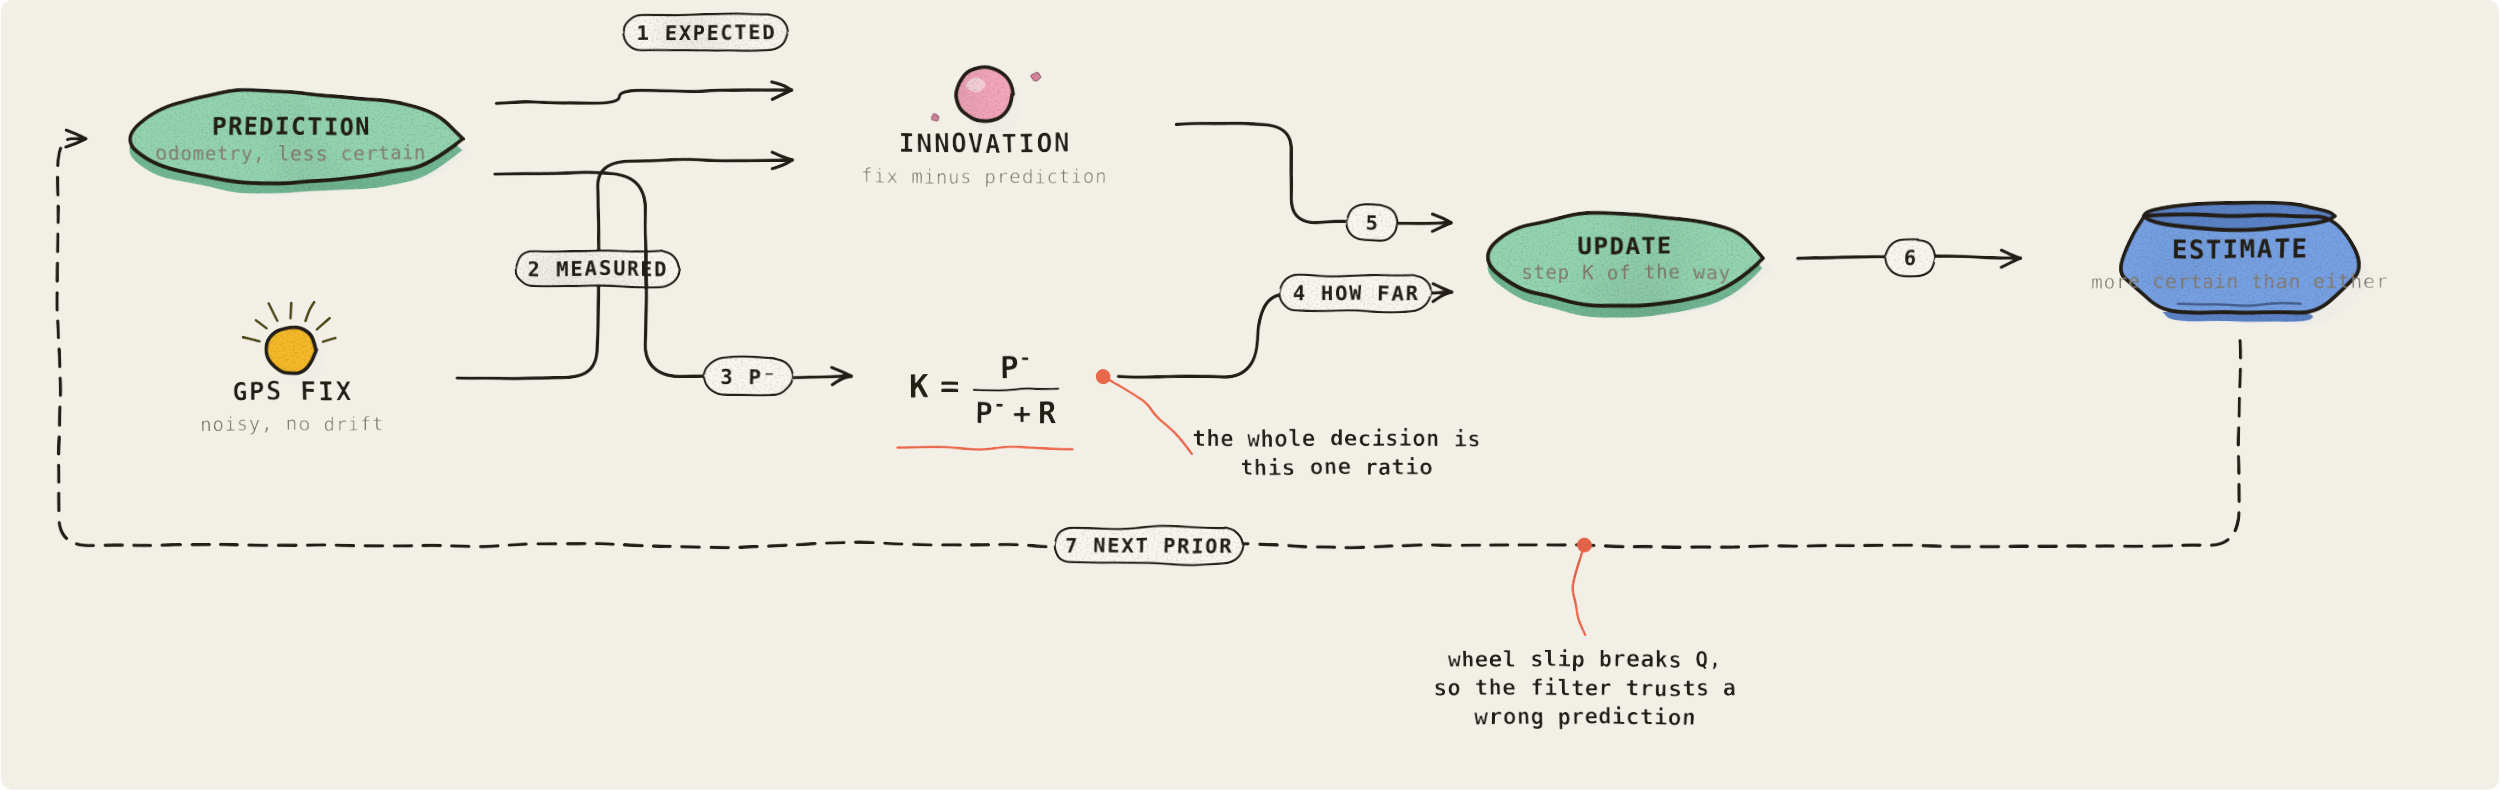
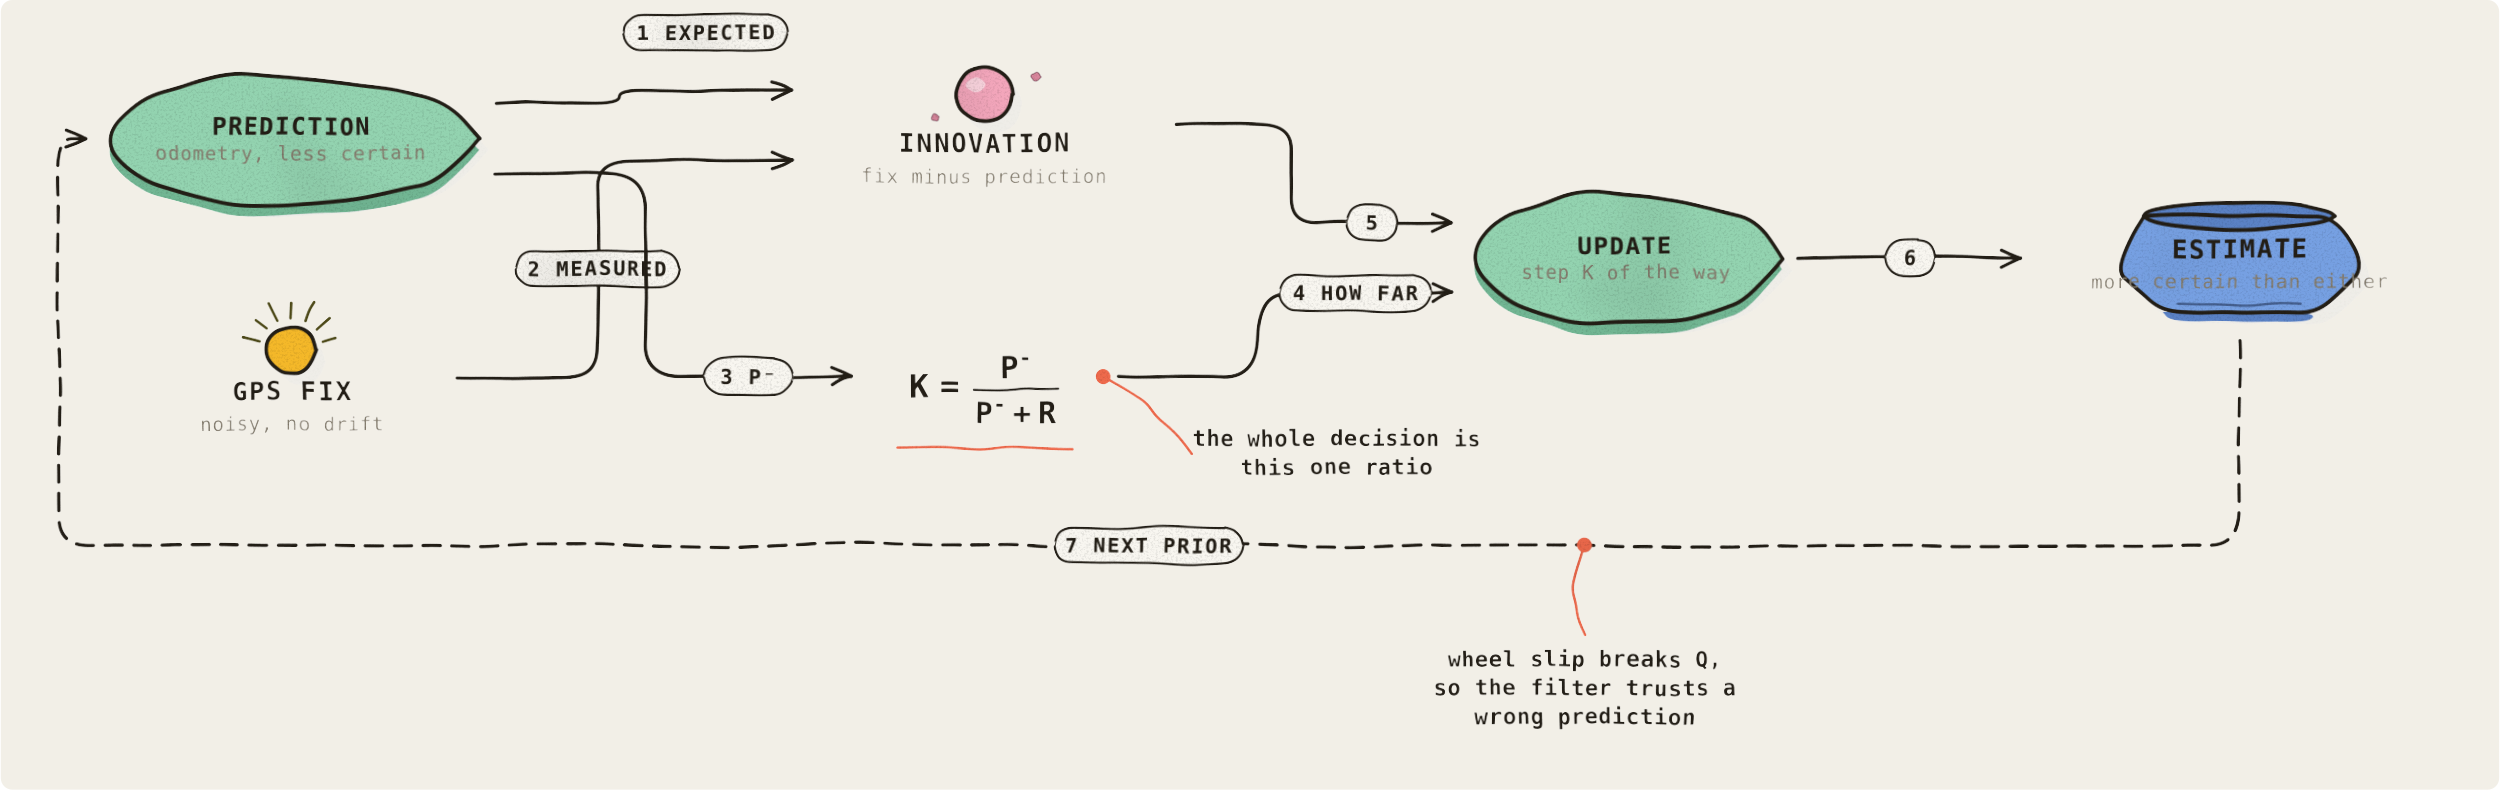
<svg xmlns="http://www.w3.org/2000/svg" viewBox="28.0 50.0 1298.4 410.4" width="1298" height="410" font-family="ui-monospace, 'SF Mono', Menlo, Consolas, monospace">
  <rect x="28.0" y="50.0" width="1298.4" height="410.4" fill="#f2efe7" rx="6" />
  <defs>
    <filter id="hand" x="-4%" y="-4%" width="108%" height="108%" color-interpolation-filters="sRGB">
      <feTurbulence type="fractalNoise" baseFrequency="0.029" numOctaves="2" seed="4" result="warp" />
      <feDisplacementMap in="SourceGraphic" in2="warp" scale="1.88" xChannelSelector="R" yChannelSelector="G" result="wob" />
      <feTurbulence type="fractalNoise" baseFrequency="0.863" numOctaves="3" seed="11" result="n1" />
      <feColorMatrix in="n1" type="matrix" values=".26 0 0 0 .86  .26 0 0 0 .86  .26 0 0 0 .86  0 0 0 0 1" result="grain" />
      <feTurbulence type="fractalNoise" baseFrequency="0.011" numOctaves="2" seed="7" result="n2" />
      <feColorMatrix in="n2" type="matrix" values=".3 0 0 0 .87  .3 0 0 0 .87  .3 0 0 0 .87  0 0 0 0 1" result="blot" />
      <feBlend in="wob" in2="grain" mode="multiply" result="g1" />
      <feBlend in="g1" in2="blot" mode="multiply" result="g2" />
      <feComposite in="g2" in2="wob" operator="in" />
    </filter>
  </defs>
  <g filter="url(#hand)" transform="translate(16 16)">
    <g class="edge" data-edge="predict&gt;innov" opacity="1">
      <path class="s" d="M269.2 88.01Q301.5 86.66 317.56 87.23Q333.62 87.8 333.71 84.09Q333.8 80.38 348.66 81.15Q363.53 81.93 378.4 81.3Q393.27 80.68 408.13 80.74L423 80.8" fill="none" stroke="#231e16" stroke-width="1.9" stroke-linejoin="round" stroke-linecap="round" />
      <path class="s" d="M412.89 76.47Q418.28 77.87 420.64 79.34L423 80.8" fill="none" stroke="#231e16" stroke-width="1.9" stroke-linejoin="round" stroke-linecap="round" />
      <path class="s" d="M413.1 85.6Q418.06 83.24 420.53 82.02L423 80.8" fill="none" stroke="#231e16" stroke-width="1.9" stroke-linejoin="round" stroke-linecap="round" />
      <g class="tag">
        <path class="f" d="M411.42 41.64Q415.02 42.32 416.6 43.3Q418.18 44.27 419.28 45.8Q420.38 47.33 420.66 49.17Q420.95 51 420.86 50.98Q420.78 50.97 420.37 52.71Q419.96 54.46 419.06 56.09Q418.16 57.71 416.63 58.76Q415.09 59.81 413.27 60.24Q411.45 60.66 403.19 60.81Q394.92 60.95 386.66 60.47Q378.4 59.98 370.14 60.03Q361.87 60.09 353.6 60.35Q345.32 60.62 343.49 60.24Q341.65 59.87 340.11 58.81Q338.57 57.76 337.55 56.2Q336.53 54.64 336.19 52.82Q335.85 51 335.98 51.03Q336.12 51.05 336.25 49.15Q336.39 47.24 337.5 45.74Q338.6 44.24 340.14 43.16Q341.68 42.08 343.52 41.79Q345.35 41.51 353.61 41.73Q361.87 41.95 370.14 41.57Q378.4 41.2 386.66 41.32Q394.92 41.45 403.19 41.48L411.45 41.5Z" fill="#f8f6f0" />
        <path class="s" d="M411.42 41.64Q415.02 42.32 416.6 43.3Q418.18 44.27 419.28 45.8Q420.38 47.33 420.66 49.17Q420.95 51 420.86 50.98Q420.78 50.97 420.37 52.71Q419.96 54.46 419.06 56.09Q418.16 57.71 416.63 58.76Q415.09 59.81 413.27 60.24Q411.45 60.66 403.19 60.81Q394.92 60.95 386.66 60.47Q378.4 59.98 370.14 60.03Q361.87 60.09 353.6 60.35Q345.32 60.62 343.49 60.24Q341.65 59.87 340.11 58.81Q338.57 57.76 337.55 56.2Q336.53 54.64 336.19 52.82Q335.85 51 335.98 51.03Q336.12 51.05 336.25 49.15Q336.39 47.24 337.5 45.74Q338.6 44.24 340.14 43.16Q341.68 42.08 343.52 41.79Q345.35 41.51 353.61 41.73Q361.87 41.95 370.14 41.57Q378.4 41.2 386.66 41.32Q394.92 41.45 403.19 41.48L411.45 41.5Z" fill="none" stroke="#231e16" stroke-width="1.2" stroke-linejoin="round" stroke-linecap="round" />
        <text class="t" x="378.4" y="54.78" fill="#231e16" font-size="10.5" font-weight="700" text-anchor="middle" letter-spacing="0.09em">1 EXPECTED</text>
      </g>
    </g>
    <g class="edge" data-edge="meas&gt;innov" opacity="1">
      <path class="s" d="M249 230.19Q285.54 230.64 303.55 230.32Q321.56 230 321.95 215.9Q322.35 201.8 322.5 187.7Q322.65 173.6 322.28 159.5Q321.9 145.4 321.99 131.54Q322.08 117.68 338.9 117.32Q355.72 116.95 372.54 117.2Q389.36 117.44 406.18 117.32L423 117.2" fill="none" stroke="#231e16" stroke-width="1.9" stroke-linejoin="round" stroke-linecap="round" />
      <path class="s" d="M412.87 112.91Q417.8 115.35 420.4 116.27L423 117.2" fill="none" stroke="#231e16" stroke-width="1.9" stroke-linejoin="round" stroke-linecap="round" />
      <path class="s" d="M413.02 121.82Q418.26 120.08 420.63 118.64L423 117.2" fill="none" stroke="#231e16" stroke-width="1.9" stroke-linejoin="round" stroke-linecap="round" />
      <g class="tag">
        <path class="f" d="M355.15 163.97Q358.66 164.98 360.18 165.98Q361.69 166.99 362.71 168.49Q363.74 170 364.19 171.8Q364.63 173.6 364.81 173.64Q365 173.67 364.57 175.53Q364.14 177.39 362.99 178.86Q361.85 180.32 360.29 181.25Q358.73 182.19 356.93 182.74Q355.13 183.29 346.87 183.29Q338.61 183.29 330.34 183.1Q322.08 182.91 313.82 182.76Q305.55 182.61 297.33 182.69Q289.1 182.77 287.26 182.54Q285.43 182.32 283.93 181.28Q282.42 180.24 281.12 178.78Q279.81 177.32 279.67 175.46Q279.53 173.6 279.65 173.62Q279.77 173.65 280.16 171.91Q280.56 170.17 281.4 168.47Q282.24 166.78 283.8 165.73Q285.36 164.67 287.2 164.38Q289.03 164.09 297.29 164.35Q305.55 164.61 313.82 164.54Q322.08 164.47 330.34 164.67Q338.61 164.87 346.87 164.48L355.13 164.1Z" fill="#f8f6f0" />
        <path class="s" d="M355.15 163.97Q358.66 164.98 360.18 165.98Q361.69 166.99 362.71 168.49Q363.74 170 364.19 171.8Q364.63 173.6 364.81 173.64Q365 173.67 364.57 175.53Q364.14 177.39 362.99 178.86Q361.85 180.32 360.29 181.25Q358.73 182.19 356.93 182.74Q355.13 183.29 346.87 183.29Q338.61 183.29 330.34 183.1Q322.08 182.91 313.82 182.76Q305.55 182.61 297.33 182.69Q289.1 182.77 287.26 182.54Q285.43 182.32 283.93 181.28Q282.42 180.24 281.12 178.78Q279.81 177.32 279.67 175.46Q279.53 173.6 279.65 173.62Q279.77 173.65 280.16 171.91Q280.56 170.17 281.4 168.47Q282.24 166.78 283.8 165.73Q285.36 164.67 287.2 164.38Q289.03 164.09 297.29 164.35Q305.55 164.61 313.82 164.54Q322.08 164.47 330.34 164.67Q338.61 164.87 346.87 164.48L355.13 164.1Z" fill="none" stroke="#231e16" stroke-width="1.2" stroke-linejoin="round" stroke-linecap="round" />
        <text class="t" x="322.08" y="177.38" fill="#231e16" font-size="10.5" font-weight="700" text-anchor="middle" letter-spacing="0.09em">2 MEASURED</text>
      </g>
    </g>
    <g class="edge" data-edge="predict&gt;gain" opacity="1">
      <path class="s" d="M269.2 124.23Q308.01 123.75 327.26 123.97Q346.52 124.2 346.94 141.79Q347.36 159.37 347.32 176.96Q347.27 194.55 347.05 212.18Q346.82 229.81 364.68 229.57Q382.54 229.34 400.41 230.08Q418.27 230.82 436.14 230.27L454 229.72" fill="none" stroke="#231e16" stroke-width="1.9" stroke-linejoin="round" stroke-linecap="round" />
      <path class="s" d="M443.98 225.18Q449.03 227.36 451.52 228.54L454 229.72" fill="none" stroke="#231e16" stroke-width="1.9" stroke-linejoin="round" stroke-linecap="round" />
      <path class="s" d="M444 234.3Q448.62 231.16 451.31 230.44L454 229.72" fill="none" stroke="#231e16" stroke-width="1.9" stroke-linejoin="round" stroke-linecap="round" />
      <g class="tag">
        <path class="f" d="M413.89 220.4Q417.46 221.1 419.01 222.08Q420.57 223.06 421.61 224.58Q422.66 226.1 423.04 227.91Q423.43 229.72 423.41 229.72Q423.39 229.71 423 231.51Q422.62 233.3 421.54 234.73Q420.46 236.17 419.03 237.41Q417.59 238.65 415.76 239.02Q413.93 239.38 407.17 239.32Q400.41 239.26 393.64 239.27Q386.88 239.28 385.17 238.73Q383.47 238.18 381.96 237.21Q380.46 236.24 379.34 234.79Q378.22 233.34 377.81 231.53Q377.39 229.72 377.29 229.7Q377.19 229.68 377.67 227.9Q378.15 226.12 379.29 224.75Q380.42 223.37 381.86 222.3Q383.31 221.23 385.1 220.54Q386.89 219.84 393.65 219.55Q400.41 219.27 407.17 219.75L413.93 220.22Z" fill="#f8f6f0" />
        <path class="s" d="M413.89 220.4Q417.46 221.1 419.01 222.08Q420.57 223.06 421.61 224.58Q422.66 226.1 423.04 227.91Q423.43 229.72 423.41 229.72Q423.39 229.71 423 231.51Q422.62 233.3 421.54 234.73Q420.46 236.17 419.03 237.41Q417.59 238.65 415.76 239.02Q413.93 239.38 407.17 239.32Q400.41 239.26 393.64 239.27Q386.88 239.28 385.17 238.73Q383.47 238.18 381.96 237.21Q380.46 236.24 379.34 234.79Q378.22 233.34 377.81 231.53Q377.39 229.72 377.29 229.7Q377.19 229.68 377.67 227.9Q378.15 226.12 379.29 224.75Q380.42 223.37 381.86 222.3Q383.31 221.23 385.1 220.54Q386.89 219.84 393.65 219.55Q400.41 219.27 407.17 219.75L413.93 220.22Z" fill="none" stroke="#231e16" stroke-width="1.2" stroke-linejoin="round" stroke-linecap="round" />
        <text class="t" x="400.41" y="233.5" fill="#231e16" font-size="10.5" font-weight="700" text-anchor="middle" letter-spacing="0.09em">3 P⁻</text>
      </g>
    </g>
    <g class="edge" data-edge="innov&gt;update" opacity="1">
      <path class="s" d="M623 98.61Q653.03 98.04 667.9 98.52Q682.77 99 682.61 111.7Q682.44 124.4 682.75 137.25Q683.06 150.1 696.88 149.74Q710.71 149.37 724.53 149.57Q738.35 149.77 752.18 149.78L766 149.8" fill="none" stroke="#231e16" stroke-width="1.9" stroke-linejoin="round" stroke-linecap="round" />
      <path class="s" d="M756.09 145.02Q761.23 146.99 763.62 148.39L766 149.8" fill="none" stroke="#231e16" stroke-width="1.9" stroke-linejoin="round" stroke-linecap="round" />
      <path class="s" d="M755.82 153.98Q760.9 151.86 763.45 150.83L766 149.8" fill="none" stroke="#231e16" stroke-width="1.9" stroke-linejoin="round" stroke-linecap="round" />
      <g class="tag">
        <path class="f" d="M728.29 140.26Q731.9 141.05 733.58 141.99Q735.25 142.92 736.24 144.52Q737.23 146.13 737.51 147.97Q737.79 149.8 737.67 149.78Q737.55 149.75 737.3 151.59Q737.04 153.42 736.03 154.99Q735.03 156.55 733.5 157.7Q731.98 158.85 730.13 159.05Q728.29 159.24 724.54 159.21Q720.8 159.17 718.95 158.91Q717.09 158.65 715.47 157.65Q713.85 156.66 712.8 155.07Q711.76 153.48 711.52 151.64Q711.28 149.8 711.33 149.81Q711.39 149.82 711.86 148.1Q712.33 146.39 713.14 144.65Q713.95 142.92 715.52 141.87Q717.1 140.83 718.94 140.43Q720.78 140.02 724.53 140.16L728.29 140.3Z" fill="#f8f6f0" />
        <path class="s" d="M728.29 140.26Q731.9 141.05 733.58 141.99Q735.25 142.92 736.24 144.52Q737.23 146.13 737.51 147.97Q737.79 149.8 737.67 149.78Q737.55 149.75 737.3 151.59Q737.04 153.42 736.03 154.99Q735.03 156.55 733.5 157.7Q731.98 158.85 730.13 159.05Q728.29 159.24 724.54 159.21Q720.8 159.17 718.95 158.91Q717.09 158.65 715.47 157.65Q713.85 156.66 712.8 155.07Q711.76 153.48 711.52 151.64Q711.28 149.8 711.33 149.81Q711.39 149.82 711.86 148.1Q712.33 146.39 713.14 144.65Q713.95 142.92 715.52 141.87Q717.1 140.83 718.94 140.43Q720.78 140.02 724.53 140.16L728.29 140.3Z" fill="none" stroke="#231e16" stroke-width="1.2" stroke-linejoin="round" stroke-linecap="round" />
        <text class="t" x="724.53" y="153.58" fill="#231e16" font-size="10.5" font-weight="700" text-anchor="middle" letter-spacing="0.09em">5</text>
      </g>
    </g>
    <g class="edge" data-edge="gain&gt;update" opacity="1">
      <path class="s" d="M593.03 229.47Q629.36 230.31 647.31 230.02Q665.25 229.72 665.47 208.09Q665.68 186.45 682.4 186.25Q699.12 186.05 715.84 186.53Q732.56 187.02 749.28 186.61L766 186.2" fill="none" stroke="#231e16" stroke-width="1.9" stroke-linejoin="round" stroke-linecap="round" />
      <path class="s" d="M756 181.63Q760.9 184.13 763.45 185.17L766 186.2" fill="none" stroke="#231e16" stroke-width="1.9" stroke-linejoin="round" stroke-linecap="round" />
      <path class="s" d="M756.03 190.84Q760.73 187.89 763.37 187.05L766 186.2" fill="none" stroke="#231e16" stroke-width="1.9" stroke-linejoin="round" stroke-linecap="round" />
      <g class="tag">
        <path class="f" d="M745.64 176.7Q749.16 177.59 750.73 178.55Q752.3 179.51 753.42 181.03Q754.54 182.54 754.84 184.37Q755.13 186.2 755.21 186.21Q755.28 186.23 754.74 187.96Q754.2 189.69 753.2 191.19Q752.19 192.68 750.71 193.73Q749.23 194.79 747.43 195.4Q745.63 196.01 738.19 196.22Q730.74 196.44 723.29 195.96Q715.84 195.48 708.39 195.73Q700.94 195.98 693.52 195.68Q686.11 195.39 684.26 195.19Q682.41 194.98 680.89 193.94Q679.37 192.89 678.25 191.38Q677.13 189.86 676.84 188.03Q676.54 186.2 676.59 186.21Q676.63 186.22 677.01 184.43Q677.38 182.64 678.35 181.06Q679.32 179.47 680.87 178.45Q682.41 177.43 684.23 177Q686.04 176.57 693.49 176.94Q700.94 177.31 708.39 177.33Q715.84 177.35 723.29 177Q730.74 176.65 738.19 176.68L745.63 176.7Z" fill="#f8f6f0" />
        <path class="s" d="M745.64 176.7Q749.16 177.59 750.73 178.55Q752.3 179.51 753.42 181.03Q754.54 182.54 754.84 184.37Q755.13 186.2 755.21 186.21Q755.28 186.23 754.74 187.96Q754.2 189.69 753.2 191.19Q752.19 192.68 750.71 193.73Q749.23 194.79 747.43 195.4Q745.63 196.01 738.19 196.22Q730.74 196.44 723.29 195.96Q715.84 195.48 708.39 195.73Q700.94 195.98 693.52 195.68Q686.11 195.39 684.26 195.19Q682.41 194.98 680.89 193.94Q679.37 192.89 678.25 191.38Q677.13 189.86 676.84 188.03Q676.54 186.2 676.59 186.21Q676.63 186.22 677.01 184.43Q677.38 182.64 678.35 181.06Q679.32 179.47 680.87 178.45Q682.41 177.43 684.23 177Q686.04 176.57 693.49 176.94Q700.94 177.31 708.39 177.33Q715.84 177.35 723.29 177Q730.74 176.65 738.19 176.68L745.63 176.7Z" fill="none" stroke="#231e16" stroke-width="1.2" stroke-linejoin="round" stroke-linecap="round" />
        <text class="t" x="715.84" y="189.98" fill="#231e16" font-size="10.5" font-weight="700" text-anchor="middle" letter-spacing="0.09em">4 HOW FAR</text>
      </g>
    </g>
    <g class="edge" data-edge="update&gt;est" opacity="1">
      <path class="s" d="M946.2 168Q975.15 168.22 989.63 167.72Q1004.1 167.22 1018.58 167.09Q1033.05 166.96 1047.53 167.48L1062 168" fill="none" stroke="#231e16" stroke-width="1.9" stroke-linejoin="round" stroke-linecap="round" />
      <path class="s" d="M1051.91 163.61Q1056.88 165.98 1059.44 166.99L1062 168" fill="none" stroke="#231e16" stroke-width="1.9" stroke-linejoin="round" stroke-linecap="round" />
      <path class="s" d="M1052 172.58Q1056.97 170.22 1059.48 169.11L1062 168" fill="none" stroke="#231e16" stroke-width="1.9" stroke-linejoin="round" stroke-linecap="round" />
      <g class="tag">
        <path class="f" d="M1007.77 158.9Q1011.54 159.14 1013.21 160.11Q1014.88 161.08 1015.79 162.71Q1016.71 164.35 1017.03 166.17Q1017.36 168 1017.28 167.99Q1017.21 167.97 1016.86 169.76Q1016.52 171.56 1015.62 173.25Q1014.73 174.95 1013.12 175.94Q1011.52 176.93 1009.69 177.3Q1007.86 177.67 1004.1 177.56Q1000.35 177.45 998.59 177.03Q996.83 176.6 995.27 175.63Q993.71 174.67 992.58 173.16Q991.45 171.66 991.15 169.83Q990.85 168 990.76 167.98Q990.67 167.96 991.22 166.24Q991.78 164.51 992.73 162.93Q993.68 161.36 995.19 160.27Q996.7 159.19 998.52 158.79Q1000.35 158.4 1004.1 158.45L1007.86 158.5Z" fill="#f8f6f0" />
        <path class="s" d="M1007.77 158.9Q1011.54 159.14 1013.21 160.11Q1014.88 161.08 1015.79 162.71Q1016.71 164.35 1017.03 166.17Q1017.36 168 1017.28 167.99Q1017.21 167.97 1016.86 169.76Q1016.52 171.56 1015.62 173.25Q1014.73 174.95 1013.12 175.94Q1011.52 176.93 1009.69 177.3Q1007.86 177.67 1004.1 177.56Q1000.35 177.45 998.59 177.03Q996.83 176.6 995.27 175.63Q993.71 174.67 992.58 173.16Q991.45 171.66 991.15 169.83Q990.85 168 990.76 167.98Q990.67 167.96 991.22 166.24Q991.78 164.51 992.73 162.93Q993.68 161.36 995.19 160.27Q996.7 159.19 998.52 158.79Q1000.35 158.4 1004.1 158.45L1007.86 158.5Z" fill="none" stroke="#231e16" stroke-width="1.2" stroke-linejoin="round" stroke-linecap="round" />
        <text class="t" x="1004.1" y="171.78" fill="#231e16" font-size="10.5" font-weight="700" text-anchor="middle" letter-spacing="0.09em">6</text>
      </g>
    </g>
    <g class="edge" data-edge="est&gt;predict" opacity="1">
      <path class="s" d="M1175.61 211Q1175.61 246.48 1175.32 264.22Q1175.02 281.96 1175.11 299.59Q1175.2 317.22 1159.01 317.3Q1142.82 317.39 1126.63 317.52Q1110.45 317.65 1094.26 317.77Q1078.07 317.89 1061.88 317.84Q1045.69 317.78 1029.5 317.79Q1013.31 317.8 997.13 317.58Q980.94 317.35 964.75 317.4Q948.56 317.45 932.37 317.84Q916.18 318.23 899.99 318.36Q883.81 318.49 867.62 318.2Q851.43 317.92 835.24 317.4Q819.05 316.87 802.86 316.89Q786.67 316.92 770.49 317.13Q754.3 317.35 738.11 318.03Q721.92 318.71 705.73 318.24Q689.54 317.77 673.35 317.12Q657.17 316.47 640.98 317.04Q624.79 317.61 608.6 317.4Q592.41 317.19 576.22 317.71Q560.03 318.23 543.85 317.52Q527.66 316.82 511.47 317.32Q495.28 317.82 479.09 316.93Q462.9 316.04 446.71 316.32Q430.53 316.59 414.34 317.61Q398.15 318.62 381.96 318.53Q365.77 318.43 349.58 317.67Q333.39 316.91 317.21 316.7Q301.02 316.49 284.83 317.19Q268.64 317.89 252.45 317.66Q236.26 317.43 220.07 317.55Q203.89 317.66 187.7 317.56Q171.51 317.45 155.32 317.24Q139.13 317.02 122.94 317.12Q106.75 317.23 90.57 317.2Q74.38 317.17 58.19 317.31Q42 317.45 41.82 302.34Q41.64 287.24 42.02 272.14Q42.4 257.03 42.62 241.93Q42.83 226.83 42.13 211.72Q41.42 196.62 41.26 181.52Q41.1 166.41 41.57 151.31Q42.04 136.21 42.02 120.97Q42 105.73 49 105.87L56 106" fill="none" stroke="#231e16" stroke-width="1.9" stroke-linejoin="round" stroke-linecap="round" stroke-dasharray="9 6" />
      <path class="s" d="M46.07 101.26Q51.19 103.29 53.59 104.64L56 106" fill="none" stroke="#231e16" stroke-width="1.9" stroke-linejoin="round" stroke-linecap="round" />
      <path class="s" d="M45.89 110.34Q51.11 108.55 53.56 107.27L56 106" fill="none" stroke="#231e16" stroke-width="1.9" stroke-linejoin="round" stroke-linecap="round" />
      <g class="tag">
        <path class="f" d="M648.23 307.61Q651.89 308.53 653.26 309.71Q654.62 310.9 655.7 312.37Q656.78 313.84 657.22 315.64Q657.66 317.45 657.82 317.48Q657.98 317.51 657.57 319.37Q657.16 321.23 656.05 322.74Q654.94 324.26 653.35 325.14Q651.76 326.03 649.96 326.48Q648.16 326.93 640.25 327.25Q632.34 327.58 624.42 327.43Q616.51 327.29 608.6 326.91Q600.69 326.54 592.78 326.73Q584.86 326.92 576.99 326.76Q569.11 326.61 567.27 326.39Q565.44 326.17 563.75 325.25Q562.07 324.33 561.18 322.7Q560.29 321.08 559.91 319.26Q559.54 317.45 559.62 317.46Q559.69 317.48 559.97 315.64Q560.26 313.81 561.19 312.11Q562.12 310.42 563.77 309.58Q565.42 308.73 567.23 308.44Q569.04 308.14 576.95 308.48Q584.86 308.82 592.78 308.62Q600.69 308.42 608.6 307.86Q616.51 307.3 624.42 307.5Q632.34 307.69 640.25 307.82L648.16 307.95Z" fill="#f8f6f0" />
        <path class="s" d="M648.23 307.61Q651.89 308.53 653.26 309.71Q654.62 310.9 655.7 312.37Q656.78 313.84 657.22 315.64Q657.66 317.45 657.82 317.48Q657.98 317.51 657.57 319.37Q657.16 321.23 656.05 322.74Q654.94 324.26 653.35 325.14Q651.76 326.03 649.96 326.48Q648.16 326.93 640.25 327.25Q632.34 327.58 624.42 327.43Q616.51 327.29 608.6 326.91Q600.69 326.54 592.78 326.73Q584.86 326.92 576.99 326.76Q569.11 326.61 567.27 326.39Q565.44 326.17 563.75 325.25Q562.07 324.33 561.18 322.7Q560.29 321.08 559.91 319.26Q559.54 317.45 559.62 317.46Q559.69 317.48 559.97 315.64Q560.26 313.81 561.19 312.11Q562.12 310.42 563.77 309.58Q565.42 308.73 567.23 308.44Q569.04 308.14 576.95 308.48Q584.86 308.82 592.78 308.62Q600.69 308.42 608.6 307.86Q616.51 307.3 624.42 307.5Q632.34 307.69 640.25 307.82L648.16 307.95Z" fill="none" stroke="#231e16" stroke-width="1.2" stroke-linejoin="round" stroke-linecap="round" />
        <text class="t" x="608.6" y="321.23" fill="#231e16" font-size="10.5" font-weight="700" text-anchor="middle" letter-spacing="0.09em">7 NEXT PRIOR</text>
      </g>
    </g>
    <g class="node" data-node="predict" opacity="1">
      <g class="shadow" transform="translate(5 6)">
-         <path class="f" d="M252.2 105.75Q235.1 120.66 223.53 122.24Q211.96 123.82 200.44 125.59Q188.91 127.36 175.62 128.08Q162.33 128.8 148.98 129.05Q135.63 129.31 124.21 127.05Q112.78 124.79 101.43 122.13Q90.08 119.47 82.7 112.88Q75.32 106.3 84.39 98.06Q93.46 89.82 104.21 87.18Q114.96 84.54 125.71 82.11Q136.46 79.67 149.63 80.69Q162.79 81.72 175.9 83.05Q189.02 84.39 200.82 85.5Q212.62 86.61 224.38 88.9Q236.14 91.2 244.28 98.6L252.41 106" fill="#41538f" opacity="0.17" />
+         <path class="f" d="M260.95 105.79Q242.2 128.36 229.49 130.87Q216.78 133.39 204.13 136.08Q191.48 138.78 176.7 139.67Q161.93 140.57 147.07 140.99Q132.21 141.41 119.34 137.9Q106.47 134.39 93.69 130.48Q80.92 126.57 72.6 116.42Q64.28 106.28 74.51 95.49Q84.73 84.7 96.83 81.24Q108.94 77.78 121.05 74.52Q133.16 71.25 147.8 72.63Q162.43 74.01 177.02 75.7Q191.6 77.39 204.57 79.12Q217.53 80.85 230.44 83.77Q243.34 86.69 252.27 96.35L261.2 106" fill="#41538f" opacity="0.17" />
      </g>
-       <path class="f" d="M252.29 111.85Q235.07 126.46 223.64 128.94Q212.2 131.42 200.55 132.28Q188.9 133.15 175.6 133.4Q162.3 133.66 148.98 134.43Q135.66 135.2 124.34 132.41Q113.03 129.62 101.47 127.63Q89.92 125.64 82.38 118.7Q74.84 111.75 84.14 103.73Q93.43 95.7 104.33 93.69Q115.23 91.69 125.88 88.31Q136.53 84.94 149.66 86.33Q162.79 87.73 175.94 88.85Q189.09 89.98 200.72 92.11Q212.35 94.24 223.88 96.14Q235.42 98.04 243.91 105.02L252.41 112" fill="#71b693" />
-       <path class="f" d="M252.2 105.75Q235.1 120.66 223.53 122.24Q211.96 123.82 200.44 125.59Q188.91 127.36 175.62 128.08Q162.33 128.8 148.98 129.05Q135.63 129.31 124.21 127.05Q112.78 124.79 101.43 122.13Q90.08 119.47 82.7 112.88Q75.32 106.3 84.39 98.06Q93.46 89.82 104.21 87.18Q114.96 84.54 125.71 82.11Q136.46 79.67 149.63 80.69Q162.79 81.72 175.9 83.05Q189.02 84.39 200.82 85.5Q212.62 86.61 224.38 88.9Q236.14 91.2 244.28 98.6L252.41 106" fill="#93d3b0" />
-       <path class="s" d="M252.2 105.75Q235.1 120.66 223.53 122.24Q211.96 123.82 200.44 125.59Q188.91 127.36 175.62 128.08Q162.33 128.8 148.98 129.05Q135.63 129.31 124.21 127.05Q112.78 124.79 101.43 122.13Q90.08 119.47 82.7 112.88Q75.32 106.3 84.39 98.06Q93.46 89.82 104.21 87.18Q114.96 84.54 125.71 82.11Q136.46 79.67 149.63 80.69Q162.79 81.72 175.9 83.05Q189.02 84.39 200.82 85.5Q212.62 86.61 224.38 88.9Q236.14 91.2 244.28 98.6L252.41 106" fill="none" stroke="#231e16" stroke-width="2" stroke-linejoin="round" stroke-linecap="round" />
+       <path class="f" d="M261.05 111.88Q242.16 134.17 229.64 137.57Q217.12 140.97 204.3 142.77Q191.48 144.57 176.68 144.99Q161.89 145.42 147.06 146.36Q132.24 147.31 119.51 143.27Q106.79 139.23 93.76 135.97Q80.74 132.71 72.25 122.24Q63.77 111.77 74.23 101.18Q84.7 90.58 96.98 87.75Q109.26 84.91 121.25 80.72Q133.24 76.52 147.83 78.27Q162.43 80.02 177.06 81.5Q191.68 82.99 204.45 85.73Q217.21 88.47 229.88 90.97Q242.54 93.47 251.87 102.73L261.2 112" fill="#71b693" />
+       <path class="f" d="M260.95 105.79Q242.2 128.36 229.49 130.87Q216.78 133.39 204.13 136.08Q191.48 138.78 176.7 139.67Q161.93 140.57 147.07 140.99Q132.21 141.41 119.34 137.9Q106.47 134.39 93.69 130.48Q80.92 126.57 72.6 116.42Q64.28 106.28 74.51 95.49Q84.73 84.7 96.83 81.24Q108.94 77.78 121.05 74.52Q133.16 71.25 147.8 72.63Q162.43 74.01 177.02 75.7Q191.6 77.39 204.57 79.12Q217.53 80.85 230.44 83.77Q243.34 86.69 252.27 96.35L261.2 106" fill="#93d3b0" />
+       <path class="s" d="M260.95 105.79Q242.2 128.36 229.49 130.87Q216.78 133.39 204.13 136.08Q191.48 138.78 176.7 139.67Q161.93 140.57 147.07 140.99Q132.21 141.41 119.34 137.9Q106.47 134.39 93.69 130.48Q80.92 126.57 72.6 116.42Q64.28 106.28 74.51 95.49Q84.73 84.7 96.83 81.24Q108.94 77.78 121.05 74.52Q133.16 71.25 147.8 72.63Q162.43 74.01 177.02 75.7Q191.6 77.39 204.57 79.12Q217.53 80.85 230.44 83.77Q243.34 86.69 252.27 96.35L261.2 106" fill="none" stroke="#231e16" stroke-width="2" stroke-linejoin="round" stroke-linecap="round" />
      <text class="t" x="162.6" y="104" fill="#231e16" font-size="12.5" font-weight="700" text-anchor="middle" letter-spacing="0.06em">PREDICTION</text>
      <text class="t" x="162.6" y="117" fill="#857d6e" font-size="10" font-weight="500" text-anchor="middle" letter-spacing="0.04em">odometry, less certain</text>
    </g>
    <g class="node" data-node="meas" opacity="1">
      <g class="shadow" transform="translate(5 6)">
        <path class="f" d="M176.28 216.05Q174.95 219.6 174.13 221.31Q173.3 223.03 172.02 224.61Q170.73 226.18 168.91 227.19Q167.09 228.21 165.05 228.21Q163.02 228.22 160.96 228.06Q158.91 227.9 157.3 226.78Q155.69 225.65 154.3 224.34Q152.91 223.03 151.79 221.42Q150.67 219.81 150.28 217.9Q149.88 215.98 150.11 214Q150.33 212.02 151.35 210.32Q152.37 208.62 153.88 207.34Q155.38 206.06 157.21 205.36Q159.04 204.67 161.02 204.16Q163 203.65 165.11 203.74Q167.23 203.82 169.05 204.79Q170.87 205.76 172.26 207.22Q173.65 208.67 174.32 210.46Q175 212.24 175.5 214.12L176 216Z" fill="#41538f" opacity="0.17" />
      </g>
      <path class="f" d="M176.28 216.05Q174.95 219.6 174.13 221.31Q173.3 223.03 172.02 224.61Q170.73 226.18 168.91 227.19Q167.09 228.21 165.05 228.21Q163.02 228.22 160.96 228.06Q158.91 227.9 157.3 226.78Q155.69 225.65 154.3 224.34Q152.91 223.03 151.79 221.42Q150.67 219.81 150.28 217.9Q149.88 215.98 150.11 214Q150.33 212.02 151.35 210.32Q152.37 208.62 153.88 207.34Q155.38 206.06 157.21 205.36Q159.04 204.67 161.02 204.16Q163 203.65 165.11 203.74Q167.23 203.82 169.05 204.79Q170.87 205.76 172.26 207.22Q173.65 208.67 174.32 210.46Q175 212.24 175.5 214.12L176 216Z" fill="#f4b829" />
      <path class="s" d="M176.28 216.05Q174.95 219.6 174.13 221.31Q173.3 223.03 172.02 224.61Q170.73 226.18 168.91 227.19Q167.09 228.21 165.05 228.21Q163.02 228.22 160.96 228.06Q158.91 227.9 157.3 226.78Q155.69 225.65 154.3 224.34Q152.91 223.03 151.79 221.42Q150.67 219.81 150.28 217.9Q149.88 215.98 150.11 214Q150.33 212.02 151.35 210.32Q152.37 208.62 153.88 207.34Q155.38 206.06 157.21 205.36Q159.04 204.67 161.02 204.16Q163 203.65 165.11 203.74Q167.23 203.82 169.05 204.79Q170.87 205.76 172.26 207.22Q173.65 208.67 174.32 210.46Q175 212.24 175.5 214.12L176 216Z" fill="none" stroke="#231e16" stroke-width="2" stroke-linejoin="round" stroke-linecap="round" />
      <path class="s" d="M146.54 211.75L137.89 209.27" fill="none" stroke="#4e4a18" stroke-width="1.6" stroke-linejoin="round" stroke-linecap="round" />
      <path class="s" d="M150.19 204.82L144.61 200.57" fill="none" stroke="#4e4a18" stroke-width="1.6" stroke-linejoin="round" stroke-linecap="round" />
      <path class="s" d="M155.9 200.55L151.59 191.53" fill="none" stroke="#4e4a18" stroke-width="1.6" stroke-linejoin="round" stroke-linecap="round" />
      <path class="s" d="M162.68 199L163 191" fill="none" stroke="#4e4a18" stroke-width="1.6" stroke-linejoin="round" stroke-linecap="round" />
      <path class="s" d="M170.27 200.63Q171.85 195.3 173.34 192.96L174.83 190.62" fill="none" stroke="#4e4a18" stroke-width="1.6" stroke-linejoin="round" stroke-linecap="round" />
      <path class="s" d="M176.22 205.31L182.92 199.29" fill="none" stroke="#4e4a18" stroke-width="1.6" stroke-linejoin="round" stroke-linecap="round" />
      <path class="s" d="M179.51 211.93L186.18 209.79" fill="none" stroke="#4e4a18" stroke-width="1.6" stroke-linejoin="round" stroke-linecap="round" />
      <text class="t" x="163" y="242" fill="#231e16" font-size="13.5" font-weight="700" text-anchor="middle" letter-spacing="0.06em">GPS FIX</text>
      <text class="t" x="163" y="258" fill="#857d6e" font-size="10" font-weight="500" text-anchor="middle" letter-spacing="0.04em">noisy, no drift</text>
    </g>
    <g class="node" data-node="innov" opacity="1">
      <g class="shadow" transform="translate(5 6)">
        <path class="f" d="M537.51 82.82Q537.08 87.16 536.18 89.25Q535.29 91.35 533.62 92.98Q531.96 94.61 529.8 95.44Q527.63 96.26 525.32 96.6Q523.01 96.94 520.67 96.67Q518.32 96.4 516.28 95.32Q514.24 94.25 512.45 92.77Q510.66 91.3 509.73 89.27Q508.79 87.25 508.43 85.08Q508.06 82.91 508.56 80.81Q509.06 78.72 510.05 76.76Q511.05 74.81 512.54 72.99Q514.03 71.17 516.2 70.35Q518.37 69.53 520.69 69.16Q523 68.78 525.25 69.27Q527.5 69.76 529.59 70.7Q531.68 71.64 533.43 73.11Q535.18 74.59 536.23 76.57Q537.28 78.54 537.64 80.72L538 82.9Z" fill="#41538f" opacity="0.17" />
      </g>
      <path class="f" d="M537.51 82.82Q537.08 87.16 536.18 89.25Q535.29 91.35 533.62 92.98Q531.96 94.61 529.8 95.44Q527.63 96.26 525.32 96.6Q523.01 96.94 520.67 96.67Q518.32 96.4 516.28 95.32Q514.24 94.25 512.45 92.77Q510.66 91.3 509.73 89.27Q508.79 87.25 508.43 85.08Q508.06 82.91 508.56 80.81Q509.06 78.72 510.05 76.76Q511.05 74.81 512.54 72.99Q514.03 71.17 516.2 70.35Q518.37 69.53 520.69 69.16Q523 68.78 525.25 69.27Q527.5 69.76 529.59 70.7Q531.68 71.64 533.43 73.11Q535.18 74.59 536.23 76.57Q537.28 78.54 537.64 80.72L538 82.9Z" fill="#f3a6bb" />
      <path class="f" d="M523.55 78.09Q523.23 79.12 522.88 79.6Q522.52 80.07 522 80.52Q521.48 80.97 520.79 81.35Q520.1 81.72 519.28 81.83Q518.47 81.95 517.68 81.78Q516.89 81.62 516.3 81.17Q515.7 80.73 515.1 80.43Q514.49 80.13 514.11 79.66Q513.72 79.2 513.48 78.63Q513.24 78.06 513.44 77.52Q513.64 76.98 514.01 76.48Q514.37 75.98 514.97 75.69Q515.58 75.39 516.24 74.98Q516.91 74.57 517.73 74.34Q518.54 74.11 519.37 74.23Q520.19 74.36 520.8 74.83Q521.42 75.3 521.92 75.72Q522.41 76.14 522.9 76.56Q523.38 76.98 523.49 77.54L523.6 78.1Z" fill="#f9d3dd" />
      <path class="f" d="M552.9 73.95Q552.43 74.59 552.17 74.81Q551.91 75.04 551.67 75.28Q551.42 75.53 551.11 75.79Q550.8 76.04 550.39 76.17Q549.99 76.31 549.57 76.25Q549.15 76.2 548.81 75.98Q548.47 75.76 548.3 75.44Q548.13 75.12 547.89 74.85Q547.66 74.59 547.43 74.23Q547.2 73.86 547.24 73.45Q547.27 73.04 547.57 72.78Q547.87 72.52 548.23 72.42Q548.6 72.32 548.92 72.18Q549.24 72.04 549.63 71.73Q550.02 71.43 550.45 71.48Q550.88 71.54 551.22 71.77Q551.57 72 551.74 72.33Q551.91 72.66 552.08 72.94Q552.25 73.23 552.42 73.56L552.6 73.9Z" fill="#d8869c" />
      <path class="f" d="M499.42 94.87Q499.3 95.37 499.31 95.77Q499.33 96.16 499.08 96.4Q498.83 96.64 498.51 96.81Q498.19 96.99 497.86 96.8Q497.53 96.62 497.22 96.6Q496.9 96.59 496.56 96.54Q496.22 96.49 495.9 96.31Q495.58 96.14 495.47 95.83Q495.37 95.51 495.4 95.21Q495.43 94.91 495.54 94.65Q495.64 94.39 495.8 94.17Q495.95 93.95 496.07 93.58Q496.2 93.22 496.5 92.98Q496.8 92.75 497.17 92.77Q497.53 92.79 497.83 92.96Q498.14 93.12 498.41 93.27Q498.68 93.43 498.8 93.68Q498.92 93.94 499.3 94.11Q499.69 94.28 499.64 94.59L499.6 94.9Z" fill="#d8869c" />
      <path class="s" d="M537.51 82.82Q537.08 87.16 536.18 89.25Q535.29 91.35 533.62 92.98Q531.96 94.61 529.8 95.44Q527.63 96.26 525.32 96.6Q523.01 96.94 520.67 96.67Q518.32 96.4 516.28 95.32Q514.24 94.25 512.45 92.77Q510.66 91.3 509.73 89.27Q508.79 87.25 508.43 85.08Q508.06 82.91 508.56 80.81Q509.06 78.72 510.05 76.76Q511.05 74.81 512.54 72.99Q514.03 71.17 516.2 70.35Q518.37 69.53 520.69 69.16Q523 68.78 525.25 69.27Q527.5 69.76 529.59 70.7Q531.68 71.64 533.43 73.11Q535.18 74.59 536.23 76.57Q537.28 78.54 537.64 80.72L538 82.9Z" fill="none" stroke="#231e16" stroke-width="2" stroke-linejoin="round" stroke-linecap="round" />
      <path class="s" d="M552.9 73.95Q552.43 74.59 552.17 74.81Q551.91 75.04 551.67 75.28Q551.42 75.53 551.11 75.79Q550.8 76.04 550.39 76.17Q549.99 76.31 549.57 76.25Q549.15 76.2 548.81 75.98Q548.47 75.76 548.3 75.44Q548.13 75.12 547.89 74.85Q547.66 74.59 547.43 74.23Q547.2 73.86 547.24 73.45Q547.27 73.04 547.57 72.78Q547.87 72.52 548.23 72.42Q548.6 72.32 548.92 72.18Q549.24 72.04 549.63 71.73Q550.02 71.43 550.45 71.48Q550.88 71.54 551.22 71.77Q551.57 72 551.74 72.33Q551.91 72.66 552.08 72.94Q552.25 73.23 552.42 73.56L552.6 73.9Z" fill="none" stroke="#4b2430" stroke-width="0.9" stroke-linejoin="round" stroke-linecap="round" opacity="0.45" />
      <path class="s" d="M499.42 94.87Q499.3 95.37 499.31 95.77Q499.33 96.16 499.08 96.4Q498.83 96.64 498.51 96.81Q498.19 96.99 497.86 96.8Q497.53 96.62 497.22 96.6Q496.9 96.59 496.56 96.54Q496.22 96.49 495.9 96.31Q495.58 96.14 495.47 95.83Q495.37 95.51 495.4 95.21Q495.43 94.91 495.54 94.65Q495.64 94.39 495.8 94.17Q495.95 93.95 496.07 93.58Q496.2 93.22 496.5 92.98Q496.8 92.75 497.17 92.77Q497.53 92.79 497.83 92.96Q498.14 93.12 498.41 93.27Q498.68 93.43 498.8 93.68Q498.92 93.94 499.3 94.11Q499.69 94.28 499.64 94.59L499.6 94.9Z" fill="none" stroke="#4b2430" stroke-width="0.9" stroke-linejoin="round" stroke-linecap="round" opacity="0.45" />
      <text class="t" x="523" y="113" fill="#231e16" font-size="13.5" font-weight="700" text-anchor="middle" letter-spacing="0.06em">INNOVATION</text>
      <text class="t" x="523" y="129" fill="#857d6e" font-size="10" font-weight="500" text-anchor="middle" letter-spacing="0.04em">fix minus prediction</text>
    </g>
    <g class="node" data-node="gain" opacity="1">
      <g transform="translate(462 188)">
        <text class="t" x="22" y="52.76" fill="#231e16" font-size="17" font-weight="600" text-anchor="start" letter-spacing="0em">K</text>
        <text class="t" x="38.01" y="52.76" fill="#231e16" font-size="17" font-weight="600" text-anchor="start" letter-spacing="0em">=</text>
        <text class="t" x="69.43" y="42.52" fill="#231e16" font-size="15.64" font-weight="600" text-anchor="start" letter-spacing="0em">P</text>
        <text class="t" x="78.85" y="35.95" fill="#231e16" font-size="11.261" font-weight="600" text-anchor="start" letter-spacing="0em">-</text>
        <path class="s" d="M55.73 48.5Q64.45 48.65 68.81 48.62Q73.17 48.58 77.53 48.02Q81.89 47.46 86.25 47.92Q90.61 48.38 94.97 48.36L99.33 48.34" fill="none" stroke="#231e16" stroke-width="1.3" stroke-linejoin="round" stroke-linecap="round" />
        <text class="t" x="56.58" y="65.97" fill="#231e16" font-size="15.64" font-weight="600" text-anchor="start" letter-spacing="0em">P</text>
        <text class="t" x="65.99" y="59.4" fill="#231e16" font-size="11.261" font-weight="600" text-anchor="start" letter-spacing="0em">-</text>
        <text class="t" x="76.21" y="65.97" fill="#231e16" font-size="15.64" font-weight="600" text-anchor="start" letter-spacing="0em">+</text>
        <text class="t" x="89.07" y="65.97" fill="#231e16" font-size="15.64" font-weight="600" text-anchor="start" letter-spacing="0em">R</text>
        <path class="s" d="M16 78.68Q27.38 78.57 33.07 78.62Q38.76 78.66 44.45 78.88Q50.14 79.1 55.83 79.42Q61.52 79.74 67.21 78.98Q72.9 78.22 78.59 78.44Q84.28 78.67 89.97 78.93Q95.66 79.2 101.34 79.16L107.03 79.13" fill="none" stroke="#ef6a4c" stroke-width="1.5" stroke-linejoin="round" stroke-linecap="round" />
      </g>
    </g>
    <g class="node" data-node="update" opacity="1">
      <g class="shadow" transform="translate(5 6)">
-         <path class="f" d="M927.85 168.24Q912.91 183.06 896.14 187.82Q879.37 192.58 867.97 193.04Q856.58 193.5 845.24 193.07Q833.9 192.63 825.19 190.21Q816.48 187.79 807.53 185.86Q798.58 183.92 789.82 175.85Q781.06 167.78 788.84 160.12Q796.61 152.45 806.12 150.77Q815.62 149.09 824.85 146.62Q834.07 144.16 845.21 144.31Q856.35 144.46 867.41 145.65Q878.48 146.84 887.95 148.2Q897.43 149.56 906.67 151.59Q915.9 153.62 921.75 160.81L927.6 168" fill="#41538f" opacity="0.17" />
+         <path class="f" d="M938.47 168.21Q921.34 189.03 911.84 192.62Q902.35 196.22 892.58 199.14Q882.82 202.06 869.99 201.52Q857.16 200.97 844.41 201.87Q831.66 202.77 821.86 200.09Q812.07 197.41 802.57 193.64Q793.08 189.87 783.61 178.98Q774.14 168.1 782.53 157.05Q790.92 146 801.38 143.39Q811.84 140.79 821.93 136.74Q832.01 132.69 844.46 133.93Q856.91 135.16 869.36 136.41Q881.82 137.67 892.53 140.55Q903.25 143.43 913.97 145.4Q924.69 147.37 931.44 157.68L938.2 168" fill="#41538f" opacity="0.17" />
      </g>
-       <path class="f" d="M927.25 173.67Q912.97 189.27 896.17 193.71Q879.36 198.16 867.97 198.98Q856.58 199.79 845.21 199.32Q833.84 198.84 825.14 196.39Q816.44 193.94 807.77 191.63Q799.1 189.32 789.96 181.43Q780.82 173.55 788.65 165.73Q796.48 157.9 805.88 155.74Q815.27 153.57 824.68 151.69Q834.1 149.81 845.16 151.02Q856.21 152.24 867.33 152.59Q878.46 152.94 887.95 154.2Q897.45 155.46 906.75 157.48Q916.05 159.5 921.82 166.75L927.6 174" fill="#71b693" />
-       <path class="f" d="M927.85 168.24Q912.91 183.06 896.14 187.82Q879.37 192.58 867.97 193.04Q856.58 193.5 845.24 193.07Q833.9 192.63 825.19 190.21Q816.48 187.79 807.53 185.86Q798.58 183.92 789.82 175.85Q781.06 167.78 788.84 160.12Q796.61 152.45 806.12 150.77Q815.62 149.09 824.85 146.62Q834.07 144.16 845.21 144.31Q856.35 144.46 867.41 145.65Q878.48 146.84 887.95 148.2Q897.43 149.56 906.67 151.59Q915.9 153.62 921.75 160.81L927.6 168" fill="#93d3b0" />
-       <path class="s" d="M927.85 168.24Q912.91 183.06 896.14 187.82Q879.37 192.58 867.97 193.04Q856.58 193.5 845.24 193.07Q833.9 192.63 825.19 190.21Q816.48 187.79 807.53 185.86Q798.58 183.92 789.82 175.85Q781.06 167.78 788.84 160.12Q796.61 152.45 806.12 150.77Q815.62 149.09 824.85 146.62Q834.07 144.16 845.21 144.31Q856.35 144.46 867.41 145.65Q878.48 146.84 887.95 148.2Q897.43 149.56 906.67 151.59Q915.9 153.62 921.75 160.81L927.6 168" fill="none" stroke="#231e16" stroke-width="2" stroke-linejoin="round" stroke-linecap="round" />
+       <path class="f" d="M937.82 173.7Q921.4 195.23 911.71 198.23Q902.02 201.22 892.42 204.7Q882.83 208.18 870 207.85Q857.18 207.53 844.41 208.18Q831.64 208.83 822.18 205.18Q812.72 201.53 802.77 198.81Q792.83 196.09 783.26 184.93Q773.69 173.77 782.21 162.58Q790.74 151.4 801.16 148.68Q811.59 145.96 821.77 142.68Q831.94 139.4 844.41 140.41Q856.88 141.42 869.36 142.52Q881.83 143.63 892.59 146.29Q903.35 148.95 914.23 151.03Q925.11 153.11 931.65 163.55L938.2 174" fill="#71b693" />
+       <path class="f" d="M938.47 168.21Q921.34 189.03 911.84 192.62Q902.35 196.22 892.58 199.14Q882.82 202.06 869.99 201.52Q857.16 200.97 844.41 201.87Q831.66 202.77 821.86 200.09Q812.07 197.41 802.57 193.64Q793.08 189.87 783.61 178.98Q774.14 168.1 782.53 157.05Q790.92 146 801.38 143.39Q811.84 140.79 821.93 136.74Q832.01 132.69 844.46 133.93Q856.91 135.16 869.36 136.41Q881.82 137.67 892.53 140.55Q903.25 143.43 913.97 145.4Q924.69 147.37 931.44 157.68L938.2 168" fill="#93d3b0" />
+       <path class="s" d="M938.47 168.21Q921.34 189.03 911.84 192.62Q902.35 196.22 892.58 199.14Q882.82 202.06 869.99 201.52Q857.16 200.97 844.41 201.87Q831.66 202.77 821.86 200.09Q812.07 197.41 802.57 193.64Q793.08 189.87 783.61 178.98Q774.14 168.1 782.53 157.05Q790.92 146 801.38 143.39Q811.84 140.79 821.93 136.74Q832.01 132.69 844.46 133.93Q856.91 135.16 869.36 136.41Q881.82 137.67 892.53 140.55Q903.25 143.43 913.97 145.4Q924.69 147.37 931.44 157.68L938.2 168" fill="none" stroke="#231e16" stroke-width="2" stroke-linejoin="round" stroke-linecap="round" />
      <text class="t" x="856.1" y="166" fill="#231e16" font-size="12.5" font-weight="700" text-anchor="middle" letter-spacing="0.06em">UPDATE</text>
      <text class="t" x="856.1" y="179" fill="#857d6e" font-size="10" font-weight="500" text-anchor="middle" letter-spacing="0.04em">step K of the way</text>
    </g>
    <g class="node" data-node="est" opacity="1">
      <g class="shadow" transform="translate(5 6)">
        <path class="f" d="M1125.47 146.17Q1109.12 172.29 1115.49 178.38Q1121.87 184.46 1128.53 190.16Q1135.2 195.87 1145.2 196.08Q1155.2 196.3 1165.2 196.23Q1175.2 196.17 1185.2 196.22Q1195.2 196.28 1205.34 196.3Q1215.49 196.32 1222.27 190.67Q1229.05 185.03 1235.1 178.63Q1241.16 172.23 1233.18 159.13Q1225.2 146.04 1215.2 146.27Q1205.2 146.49 1195.2 146.13Q1185.2 145.78 1175.2 145.97Q1165.2 146.15 1155.2 145.55Q1145.2 144.95 1135.2 145.48L1125.2 146" fill="#41538f" opacity="0.17" />
      </g>
      <path class="f" d="M1125.47 146.17Q1109.12 172.29 1115.49 178.38Q1121.87 184.46 1128.53 190.16Q1135.2 195.87 1145.2 196.08Q1155.2 196.3 1165.2 196.23Q1175.2 196.17 1185.2 196.22Q1195.2 196.28 1205.34 196.3Q1215.49 196.32 1222.27 190.67Q1229.05 185.03 1235.1 178.63Q1241.16 172.23 1233.18 159.13Q1225.2 146.04 1215.2 146.27Q1205.2 146.49 1195.2 146.13Q1185.2 145.78 1175.2 145.97Q1165.2 146.15 1155.2 145.55Q1145.2 144.95 1135.2 145.48L1125.2 146" fill="#76a0e2" />
      <path class="f" d="M1135.2 196.11Q1161.87 196.61 1175.2 196.38Q1188.53 196.15 1201.97 196.15Q1215.4 196.16 1213.3 198.73Q1211.2 201.29 1199.2 201.28Q1187.2 201.28 1175.2 200.98Q1163.2 200.68 1151.22 200.82Q1139.24 200.97 1137.22 198.49L1135.2 196" fill="#5a82c6" />
      <path class="f" d="M1225.31 146.12Q1222.7 147.98 1219.16 148.95Q1215.62 149.91 1210.09 150.59Q1204.56 151.28 1197.61 152.06Q1190.66 152.85 1182.92 153.12Q1175.19 153.39 1167.47 153.02Q1159.75 152.65 1152.79 152.09Q1145.83 151.52 1140.3 150.79Q1134.77 150.05 1131.26 149.05Q1127.75 148.05 1126.33 146.86Q1124.91 145.67 1126.24 144.6Q1127.56 143.53 1131.16 142.74Q1134.76 141.95 1140.28 141.12Q1145.81 140.28 1152.78 140.03Q1159.76 139.77 1167.48 139.5Q1175.19 139.23 1182.92 139.26Q1190.65 139.28 1197.65 139.64Q1204.64 139.99 1210.14 140.95Q1215.64 141.92 1219.21 142.86Q1222.78 143.8 1223.99 144.9L1225.2 146Z" fill="#5a82c6" />
      <path class="s" d="M1125.47 146.17Q1109.12 172.29 1115.49 178.38Q1121.87 184.46 1128.53 190.16Q1135.2 195.87 1145.2 196.08Q1155.2 196.3 1165.2 196.23Q1175.2 196.17 1185.2 196.22Q1195.2 196.28 1205.34 196.3Q1215.49 196.32 1222.27 190.67Q1229.05 185.03 1235.1 178.63Q1241.16 172.23 1233.18 159.13Q1225.2 146.04 1215.2 146.27Q1205.2 146.49 1195.2 146.13Q1185.2 145.78 1175.2 145.97Q1165.2 146.15 1155.2 145.55Q1145.2 144.95 1135.2 145.48L1125.2 146" fill="none" stroke="#231e16" stroke-width="2" stroke-linejoin="round" stroke-linecap="round" />
      <path class="s" d="M1225.31 146.12Q1222.7 147.98 1219.16 148.95Q1215.62 149.91 1210.09 150.59Q1204.56 151.28 1197.61 152.06Q1190.66 152.85 1182.92 153.12Q1175.19 153.39 1167.47 153.02Q1159.75 152.65 1152.79 152.09Q1145.83 151.52 1140.3 150.79Q1134.77 150.05 1131.26 149.05Q1127.75 148.05 1126.33 146.86Q1124.91 145.67 1126.24 144.6Q1127.56 143.53 1131.16 142.74Q1134.76 141.95 1140.28 141.12Q1145.81 140.28 1152.78 140.03Q1159.76 139.77 1167.48 139.5Q1175.19 139.23 1182.92 139.26Q1190.65 139.28 1197.65 139.64Q1204.64 139.99 1210.14 140.95Q1215.64 141.92 1219.21 142.86Q1222.78 143.8 1223.99 144.9L1225.2 146Z" fill="none" stroke="#231e16" stroke-width="2" stroke-linejoin="round" stroke-linecap="round" />
      <path class="s" d="M1143.2 191.85Q1156 191.9 1162.4 192.15Q1168.8 192.4 1175.2 192.65Q1181.6 192.9 1188 192.17Q1194.4 191.45 1200.8 191.63L1207.2 191.8" fill="none" stroke="#1c2948" stroke-width="1.2" stroke-linejoin="round" stroke-linecap="round" opacity="0.55" />
      <text class="t" x="1175.2" y="167.8" fill="#231e16" font-size="13.5" font-weight="700" text-anchor="middle" letter-spacing="0.06em">ESTIMATE</text>
      <text class="t" x="1175.2" y="183.8" fill="#857d6e" font-size="10" font-weight="500" text-anchor="middle" letter-spacing="0.04em">more certain than either</text>
    </g>
    <g data-callout="callout-gain-0" opacity="1">
      <path class="s" d="M630.89 269.85Q625.83 262.51 622.77 259.29Q619.71 256.07 616.35 253.11Q612.98 250.15 610.48 246.49Q607.97 242.83 604.16 240.63Q600.35 238.42 596.54 236.21Q592.73 234 588.88 231.86L585.03 229.72" fill="none" stroke="#ef6a4c" stroke-width="1.5" stroke-linejoin="round" stroke-linecap="round" />
      <path class="f" d="M581.0 229.7 a4 4 0 1 0 8 0 a4 4 0 1 0 -8 0z" fill="#ef6a4c" />
      <text class="t" x="706.33" y="265.72" fill="#231e16" font-size="11.5" font-weight="600" text-anchor="middle" letter-spacing="0.02em">the whole decision is</text>
      <text class="t" x="706.33" y="280.72" fill="#231e16" font-size="11.5" font-weight="600" text-anchor="middle" letter-spacing="0.02em">this one ratio</text>
    </g>
    <g data-callout="callout-est-predict-1" opacity="1">
      <path class="s" d="M835.22 363.45Q831.75 356.13 831.3 352.08Q830.85 348.03 829.56 344.24Q828.28 340.46 829.24 336.56Q830.2 332.66 831.41 328.84Q832.62 325.02 833.93 321.23L835.24 317.45" fill="none" stroke="#ef6a4c" stroke-width="1.5" stroke-linejoin="round" stroke-linecap="round" />
      <path class="f" d="M831.2 317.4 a4 4 0 1 0 8 0 a4 4 0 1 0 -8 0z" fill="#ef6a4c" />
      <text class="t" x="835.24" y="380.45" fill="#231e16" font-size="11.5" font-weight="600" text-anchor="middle" letter-spacing="0.02em">wheel slip breaks Q,</text>
      <text class="t" x="835.24" y="395.45" fill="#231e16" font-size="11.5" font-weight="600" text-anchor="middle" letter-spacing="0.02em">so the filter trusts a</text>
      <text class="t" x="835.24" y="410.45" fill="#231e16" font-size="11.5" font-weight="600" text-anchor="middle" letter-spacing="0.02em">wrong prediction</text>
    </g>
  </g>
</svg>
